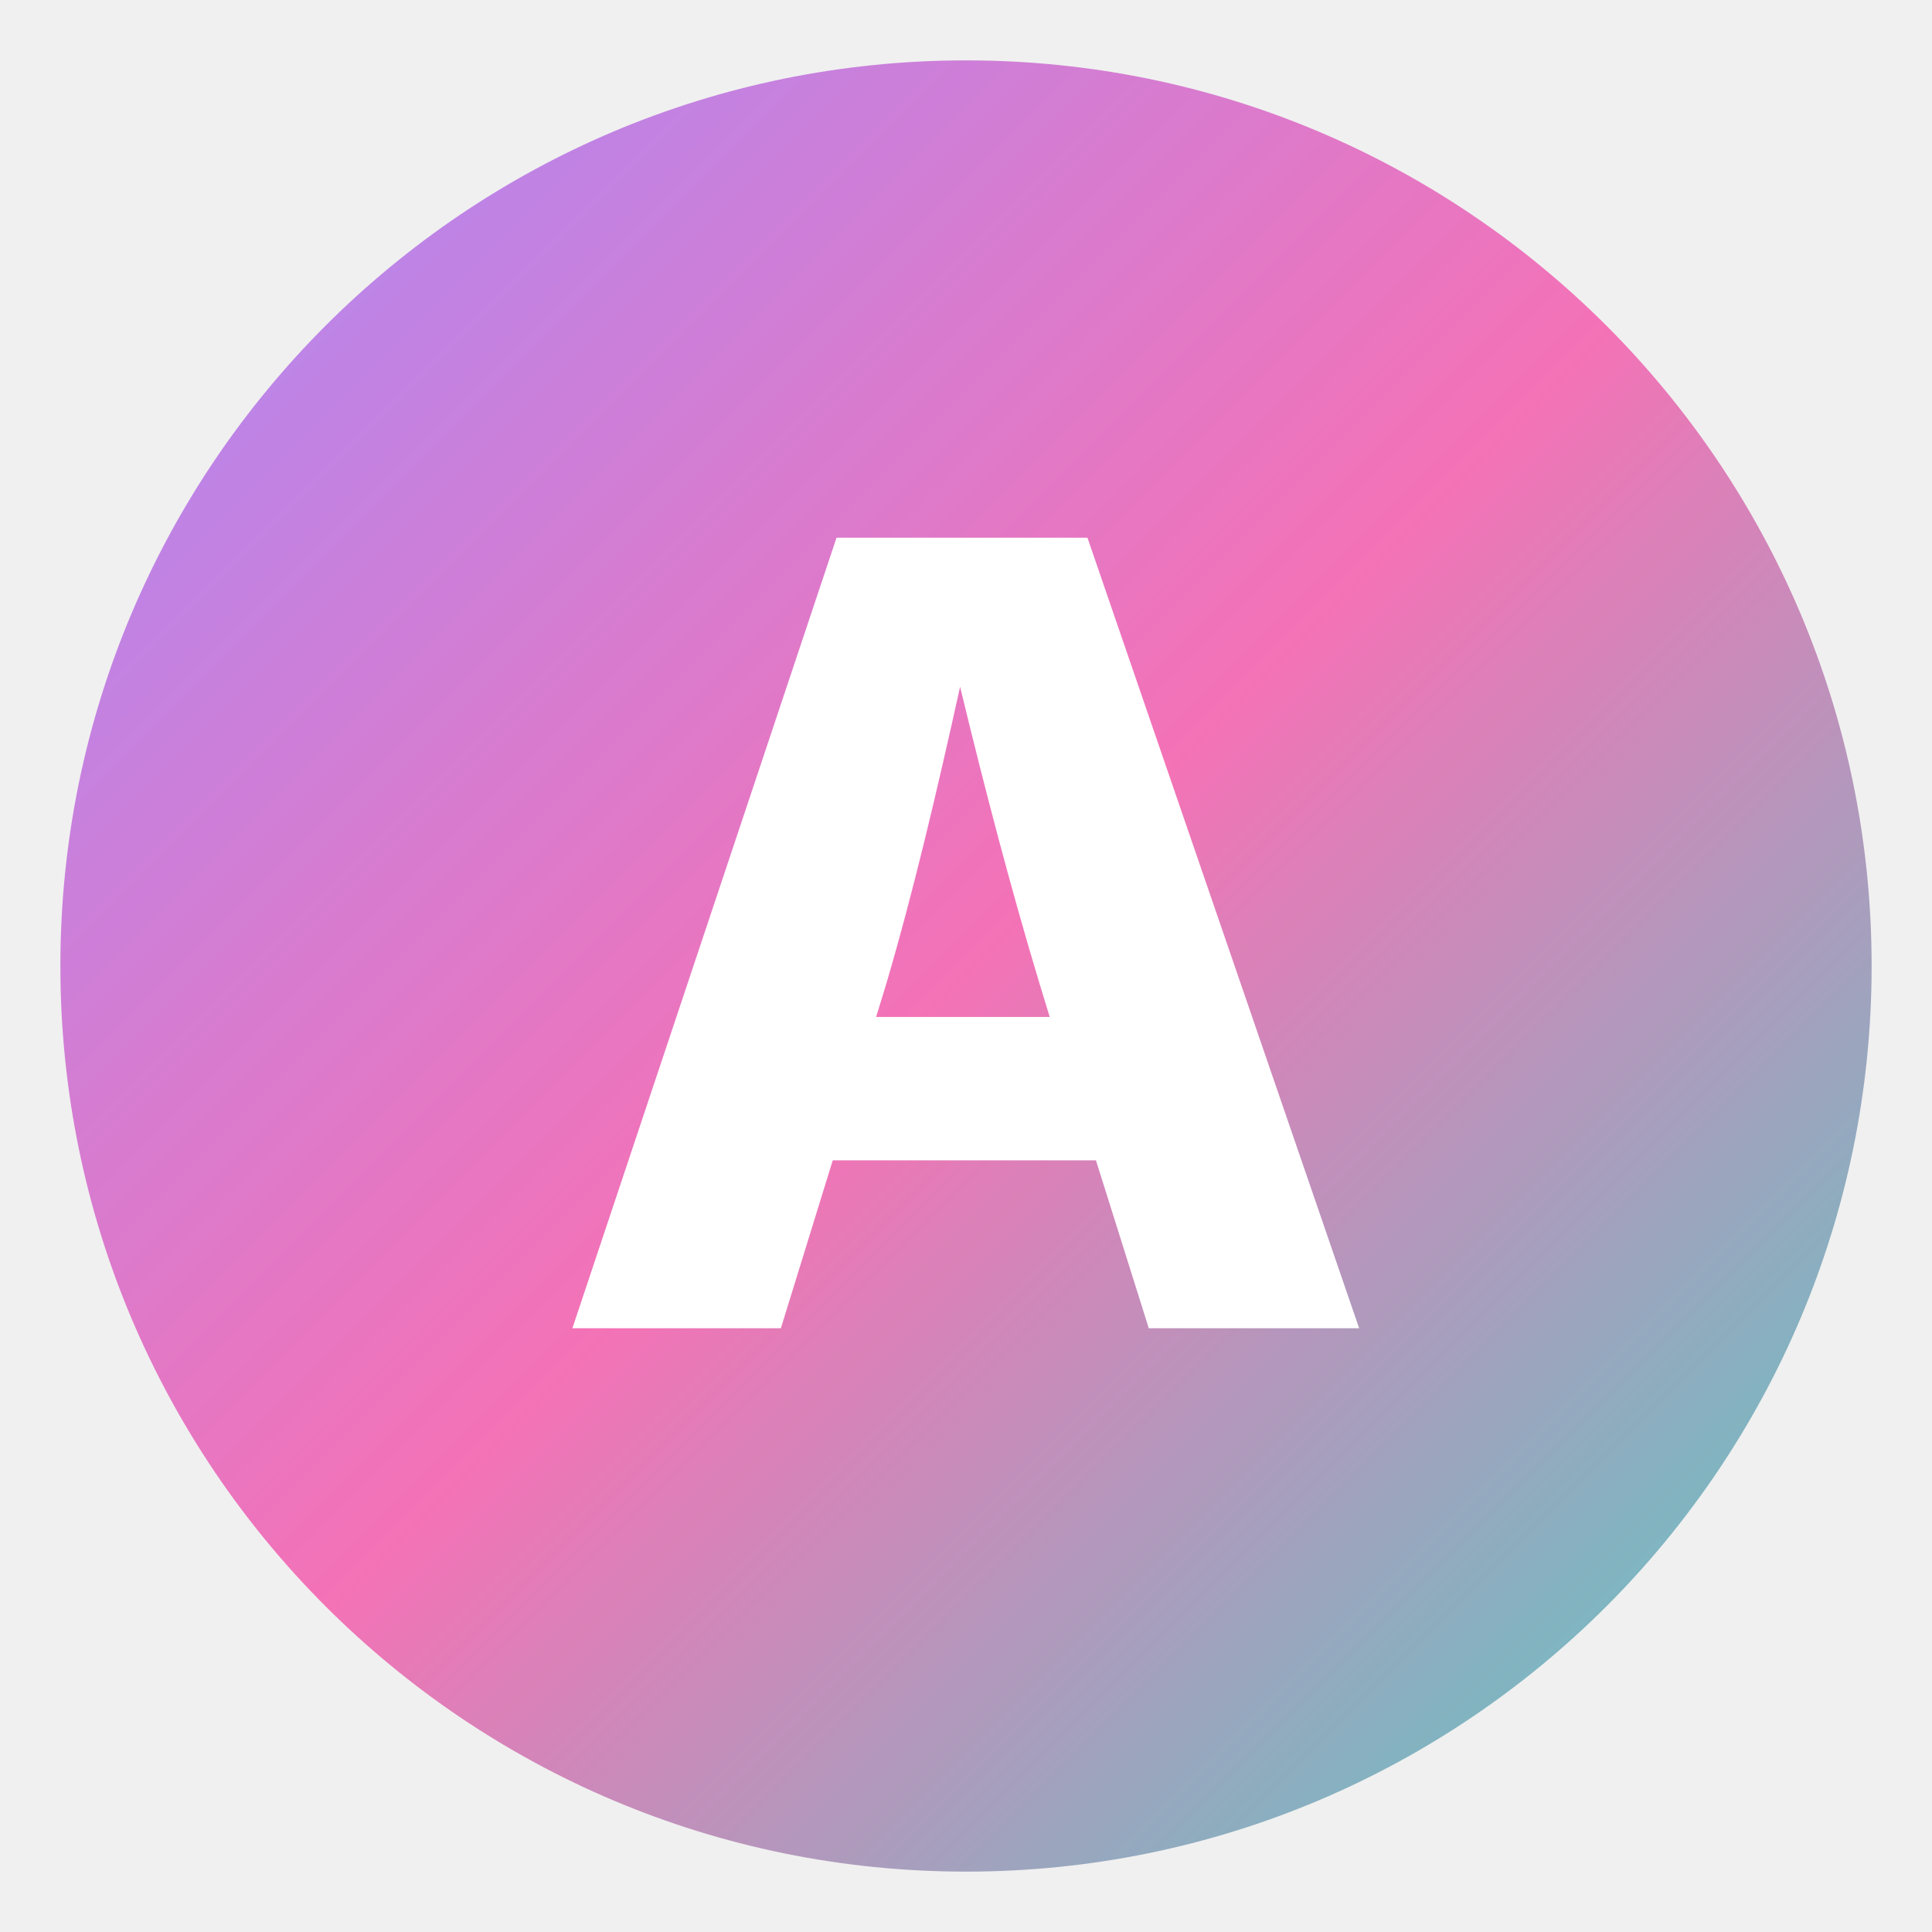
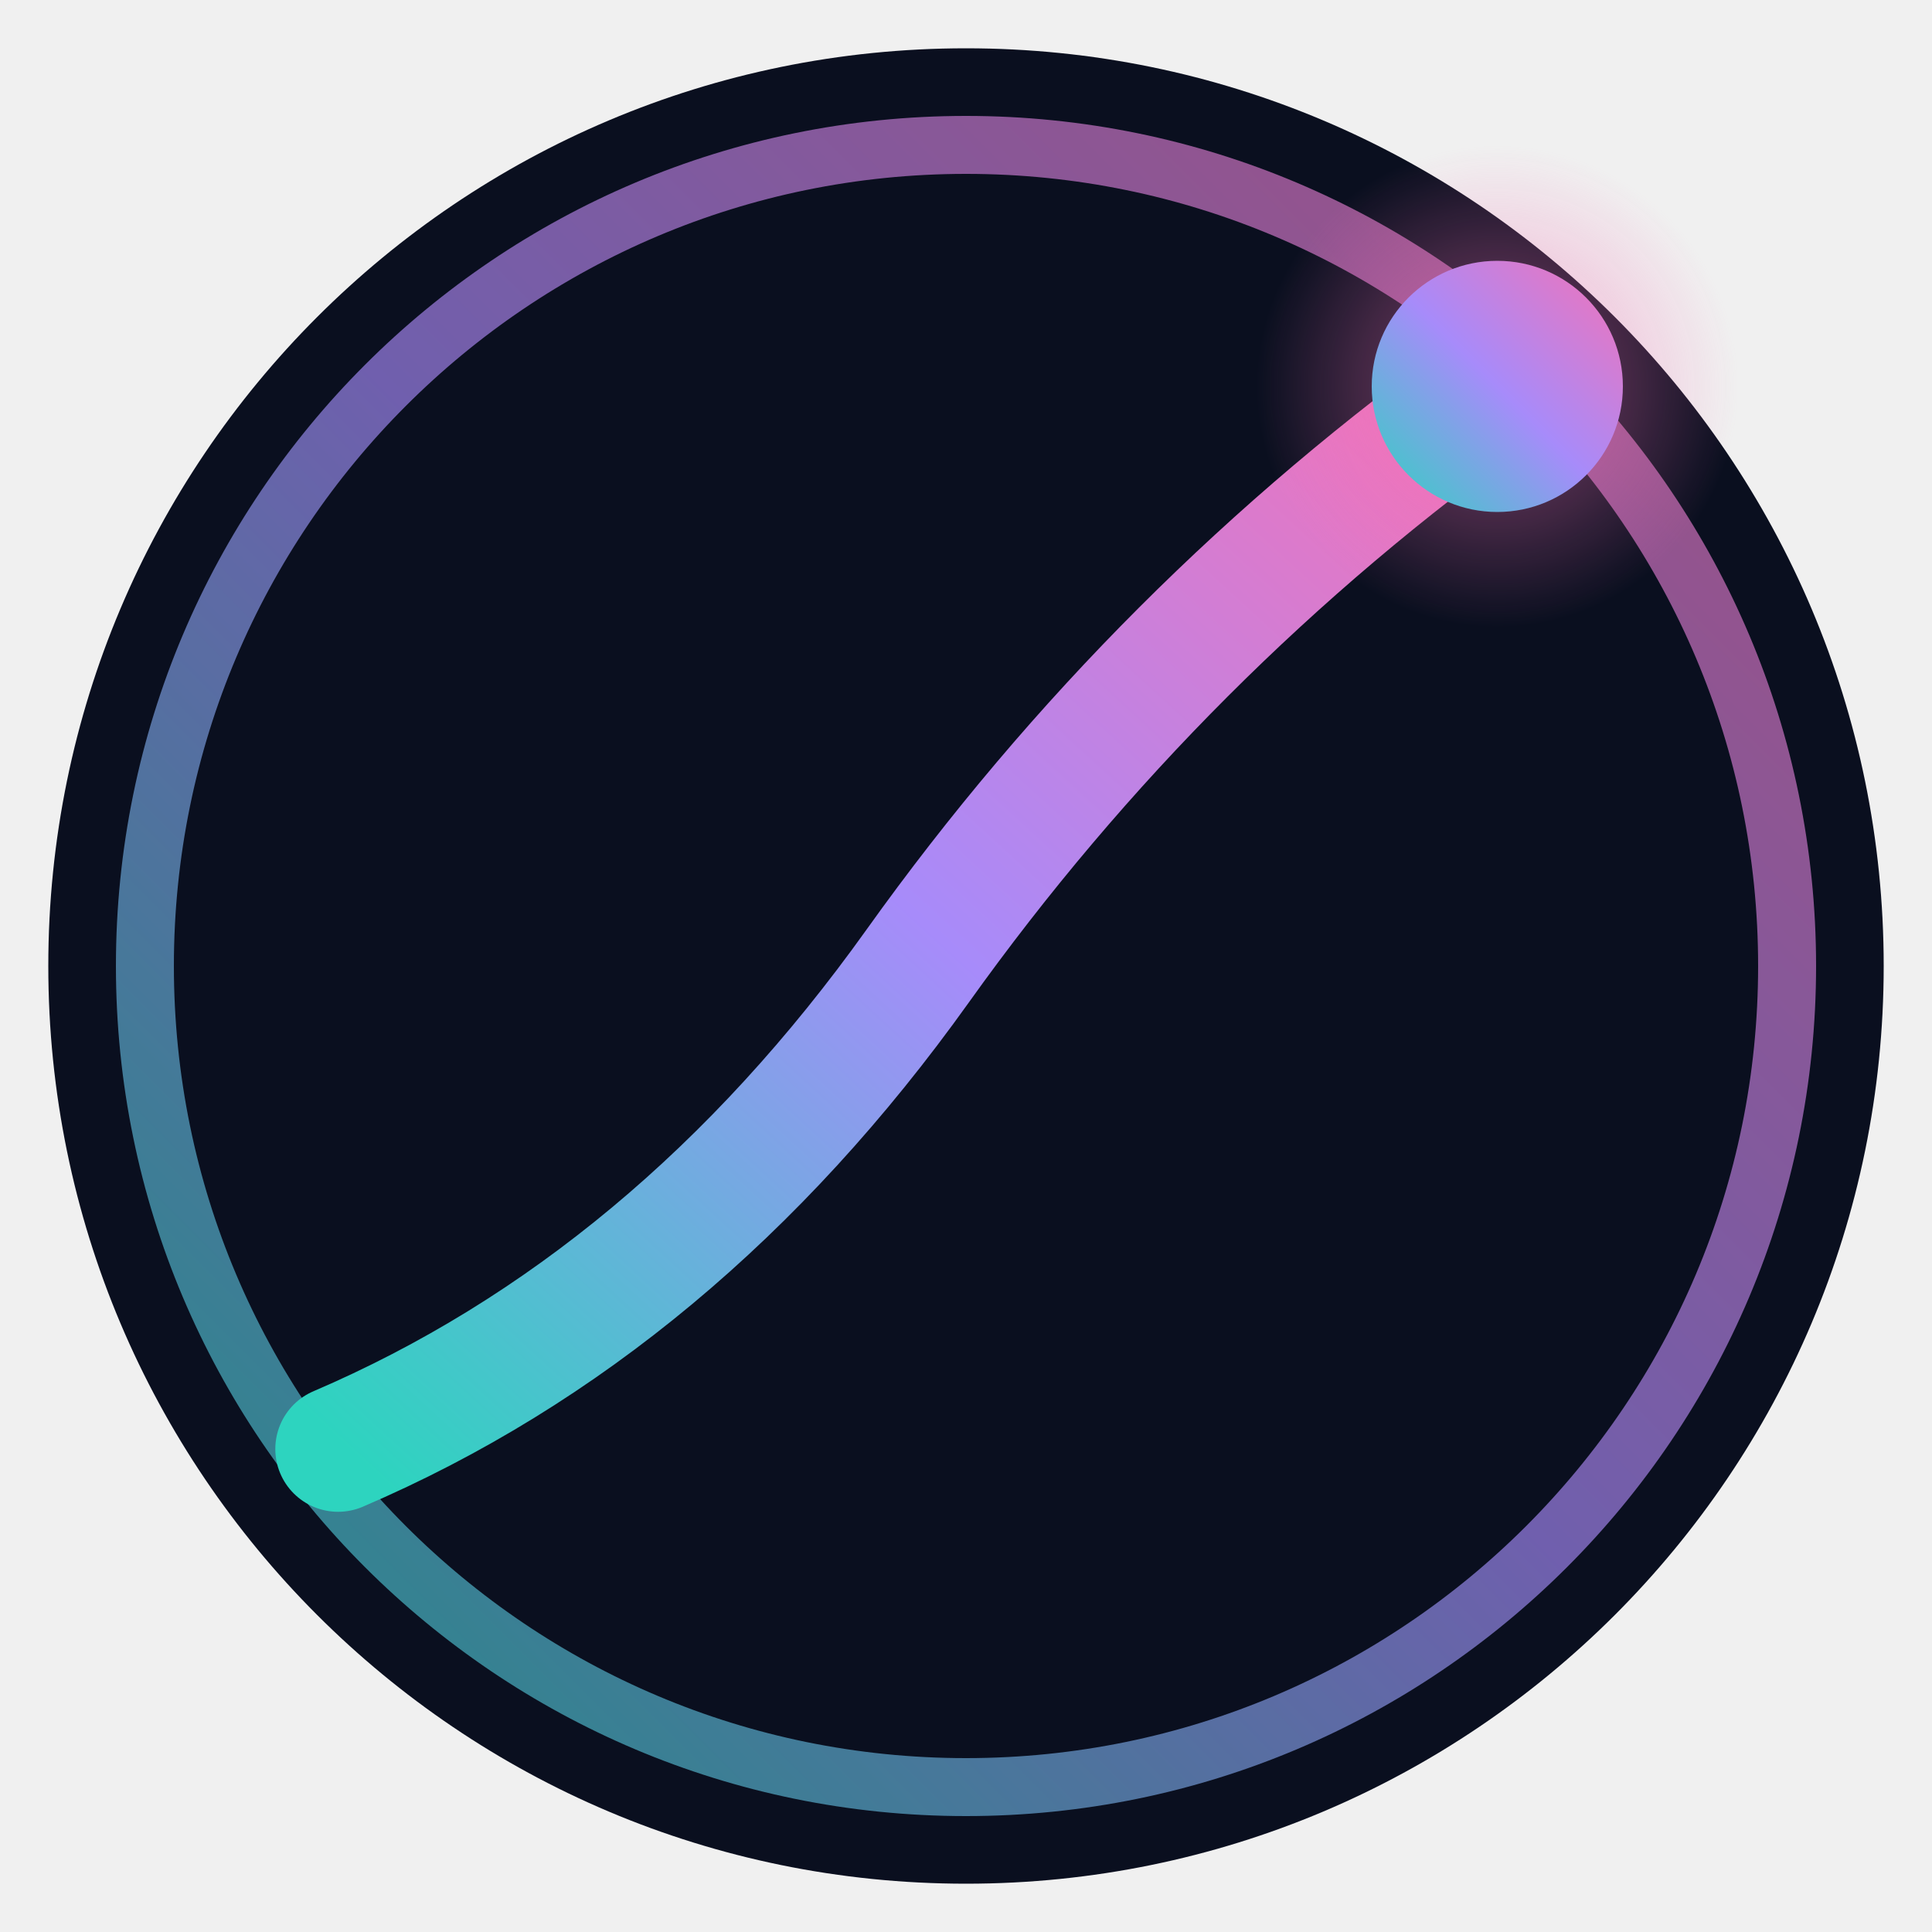
- <svg xmlns="http://www.w3.org/2000/svg" viewBox="0 0 32 32">
+ <svg xmlns="http://www.w3.org/2000/svg" viewBox="0 0 40 40">
  <defs>
-     <linearGradient id="g" x1="0%" y1="0%" x2="100%" y2="100%">
-       <stop offset="0%" stop-color="#a78bfa" />
-       <stop offset="50%" stop-color="#f472b6" />
-       <stop offset="100%" stop-color="#4fd1c5" />
+     <linearGradient id="g" x1="0" y1="100%" x2="100%" y2="0">
+       <stop offset="0%" stop-color="#2dd4bf" />
+       <stop offset="50%" stop-color="#a78bfa" />
+       <stop offset="100%" stop-color="#f472b6" />
    </linearGradient>
+     <radialGradient id="glow" cx="50%" cy="50%" r="50%">
+       <stop offset="0%" stop-color="#f472b6" stop-opacity="0.55" />
+       <stop offset="100%" stop-color="#f472b6" stop-opacity="0" />
+     </radialGradient>
  </defs>
-   <circle cx="16" cy="16" r="15" fill="url(#g)" />
-   <text x="16" y="22" font-family="system-ui, -apple-system, Segoe UI, sans-serif" font-size="18" font-weight="800" fill="white" text-anchor="middle" letter-spacing="-1">A</text>
+   <circle cx="20" cy="20" r="19" fill="#0a0f1f" />
+   <circle cx="20" cy="20" r="17" fill="none" stroke="url(#g)" stroke-width="1.2" opacity="0.65" />
+   <path d="M 7 30 Q 14 27 19 20 T 31 8" fill="none" stroke="url(#g)" stroke-width="2.6" stroke-linecap="round" />
+   <circle cx="31" cy="8" r="5" fill="url(#glow)" />
+   <circle cx="31" cy="8" r="2.6" fill="url(#g)" />
</svg>
